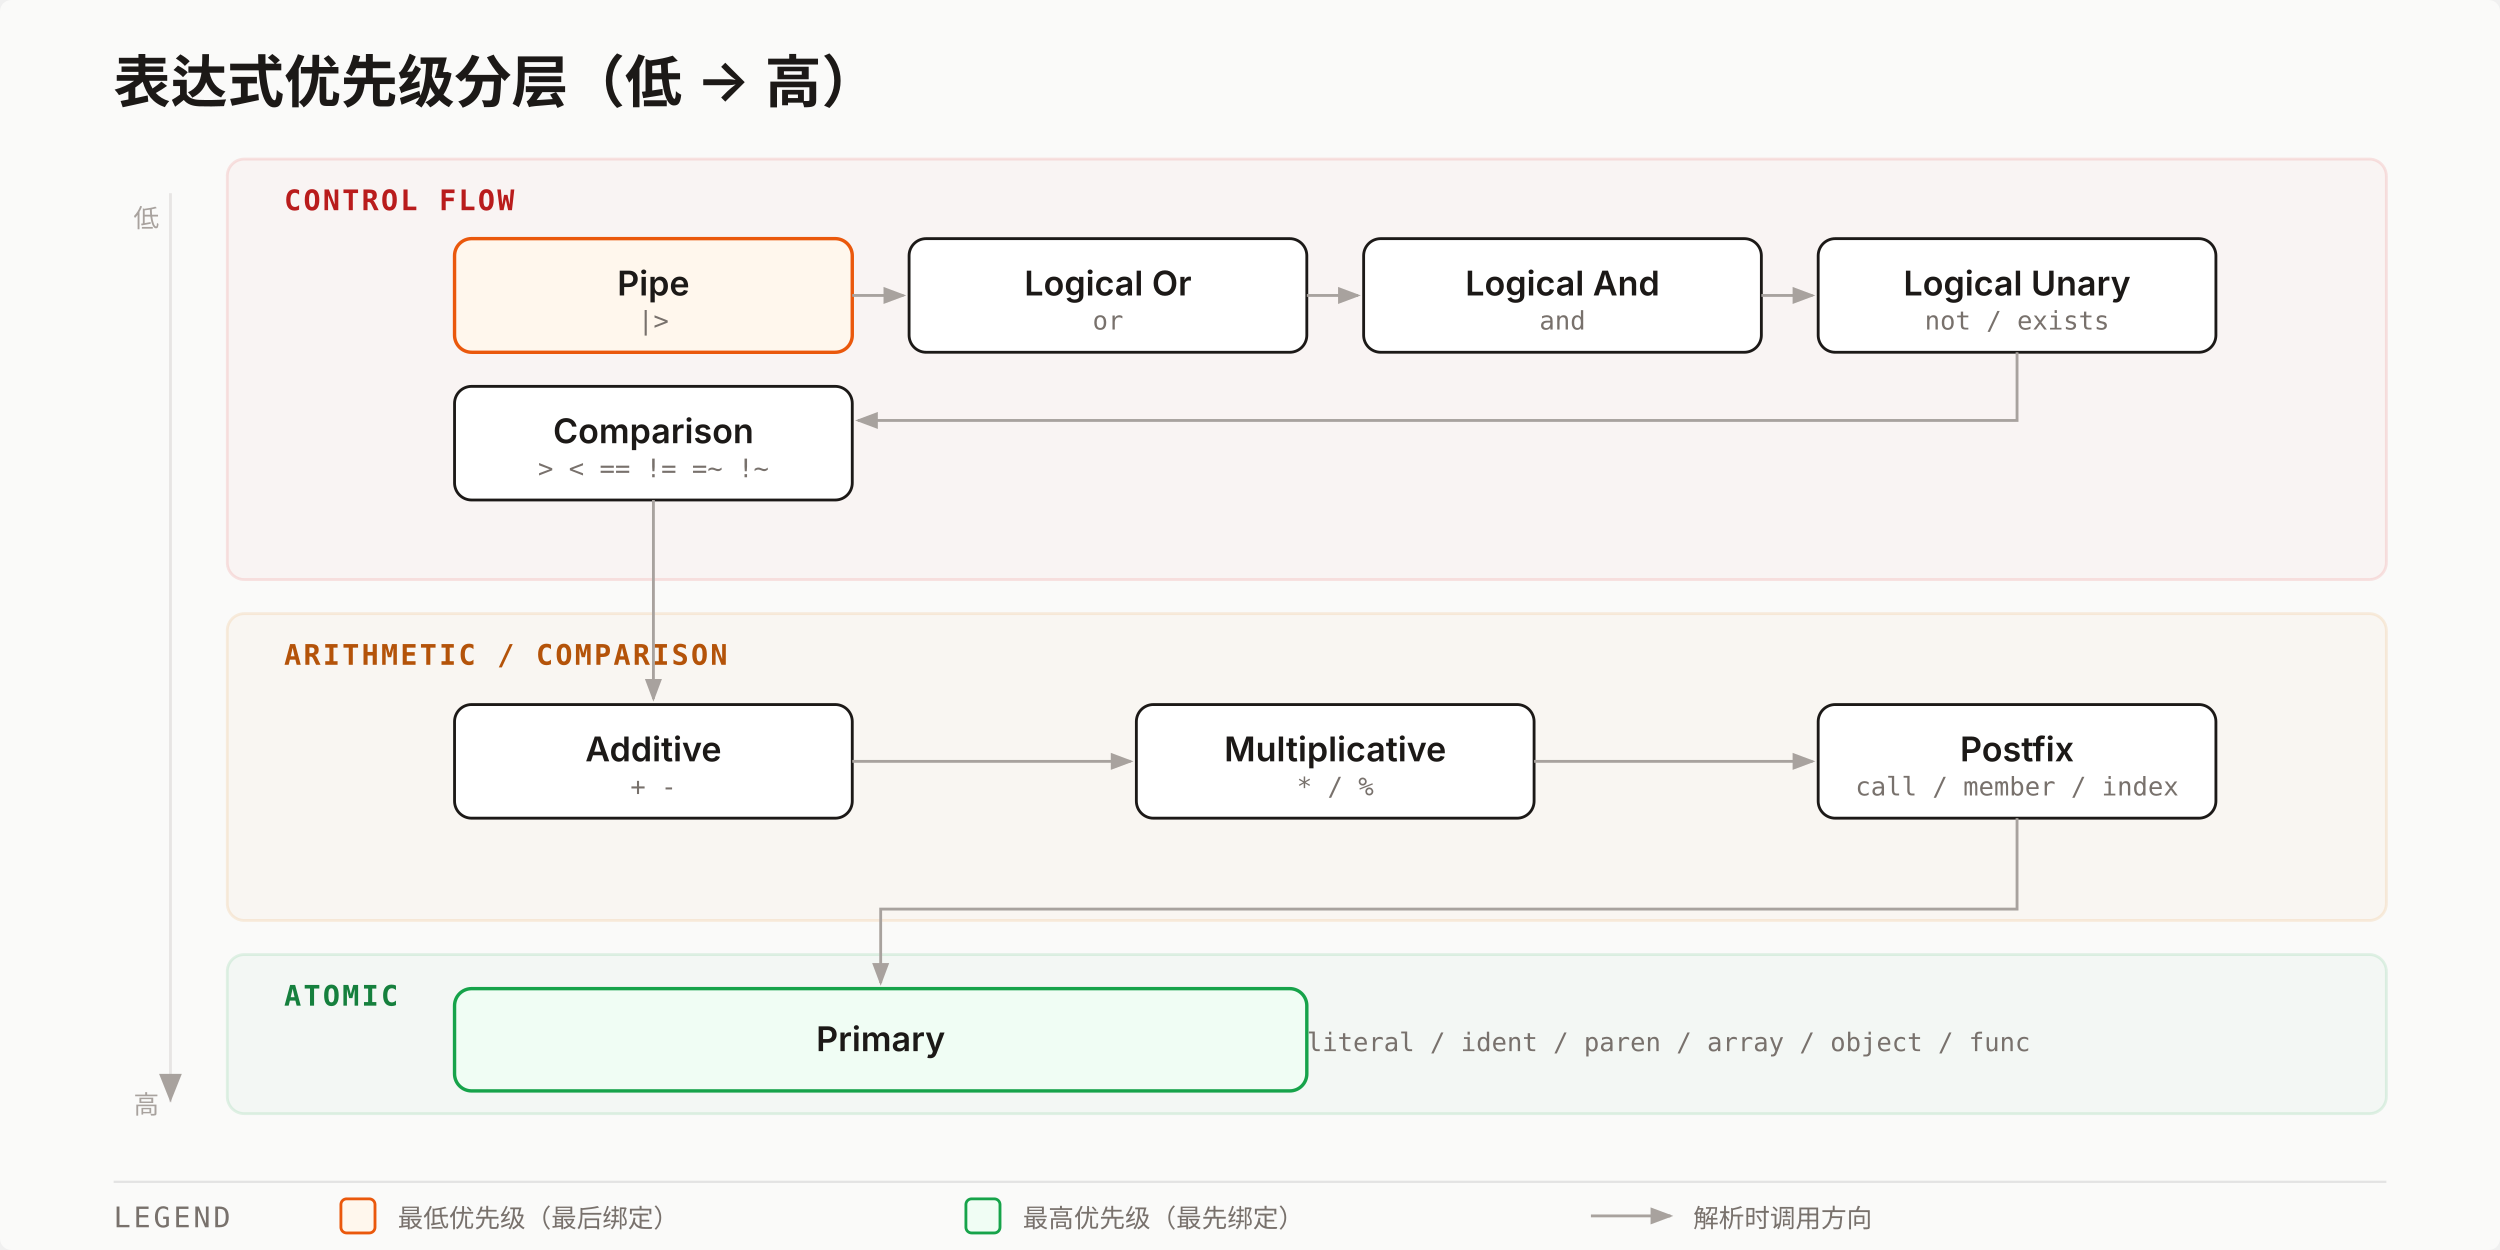
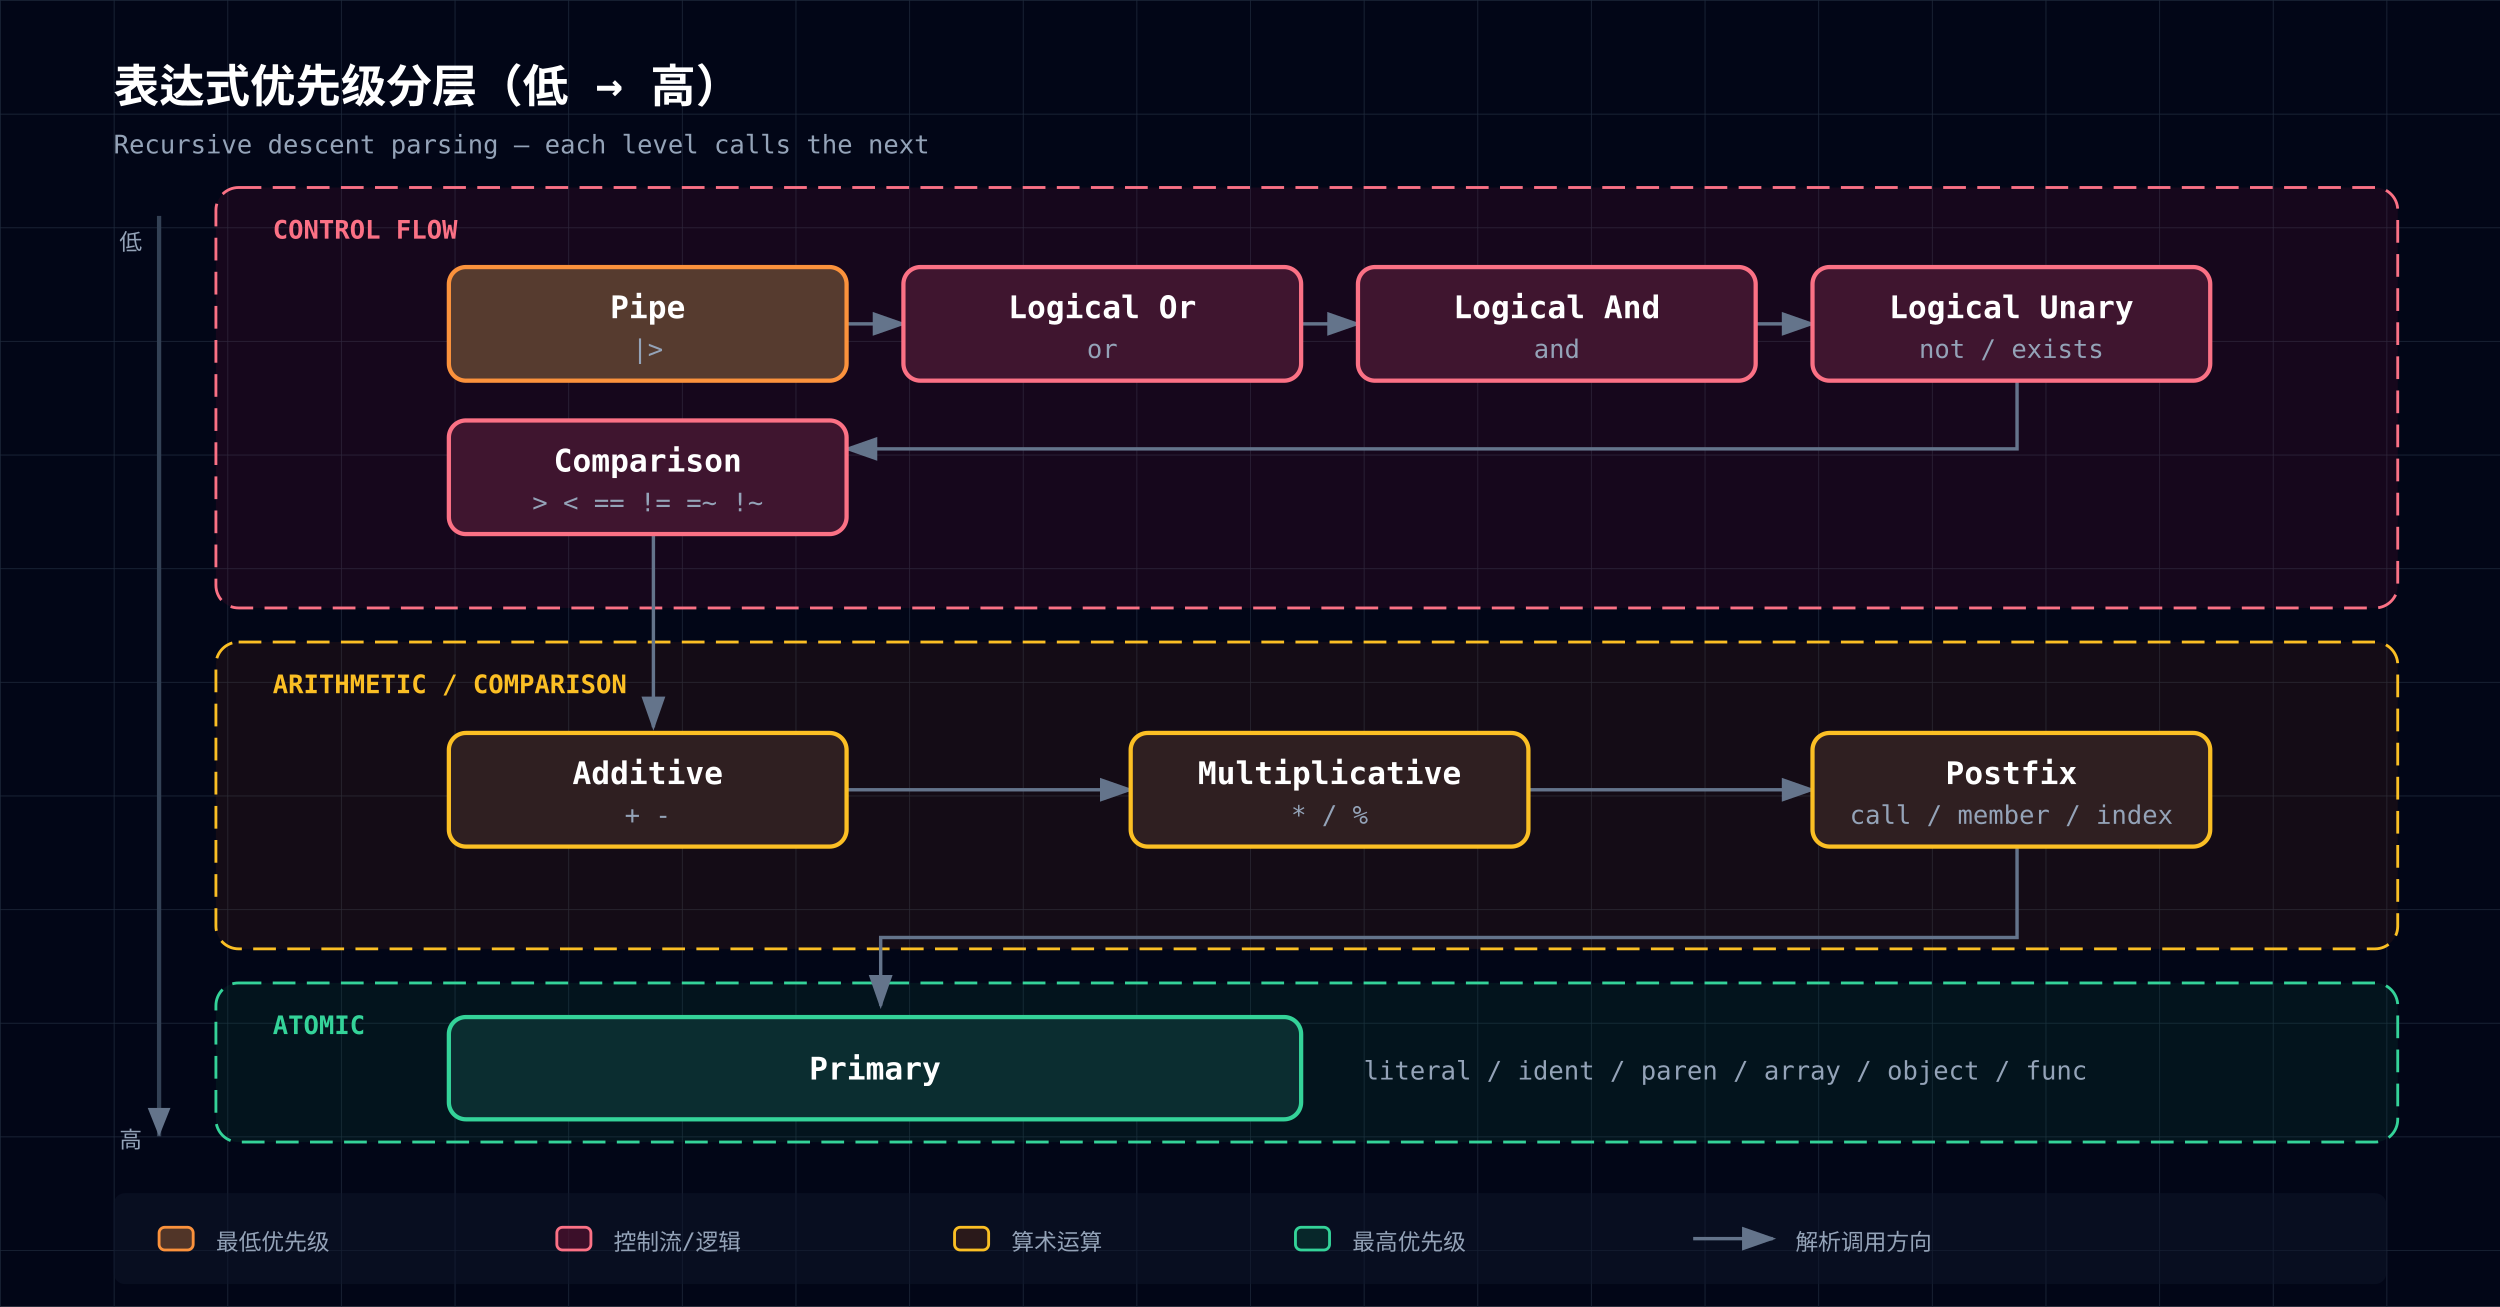
- <svg xmlns="http://www.w3.org/2000/svg" width="880" height="440" viewBox="0 0 880 440">
+ <svg xmlns="http://www.w3.org/2000/svg" width="880" height="460" viewBox="0 0 880 460">
  <defs>
-     <style>
-       .title { font: 600 20px 'PingFang SC', 'SF Pro Display', sans-serif; fill: #1c1917; }
-       .node-name { font: 600 12px 'PingFang SC', 'SF Pro Text', sans-serif; fill: #1c1917; }
-       .node-sub { font: 400 9px 'SF Mono', 'Fira Code', monospace; fill: #78716c; }
-       .level-label { font: 500 9px 'SF Mono', 'Fira Code', monospace; fill: #a8a29e; }
-       .group-label { font: 600 10px 'SF Mono', 'Fira Code', monospace; letter-spacing: 0.08em; }
-       .legend-text { font: 400 9px 'SF Mono', 'Fira Code', monospace; fill: #78716c; }
-     </style>
-     <marker id="arrow" markerWidth="8" markerHeight="6" refX="7" refY="3" orient="auto">
-       <polygon points="0 0, 8 3, 0 6" fill="#a8a29e" />
+     <pattern id="grid" width="40" height="40" patternUnits="userSpaceOnUse">
+       <path d="M 40 0 L 0 0 0 40" fill="none" stroke="#1e293b" stroke-width="0.5" />
+     </pattern>
+     <marker id="arrowhead" markerWidth="10" markerHeight="7" refX="9" refY="3.5" orient="auto">
+       <polygon points="0 0, 10 3.5, 0 7" fill="#64748b" />
    </marker>
  </defs>
-   <rect width="880" height="440" fill="#fafaf9" rx="4" />
-   <text x="40" y="36" class="title">表达式优先级分层（低 → 高）</text>
-   <line x1="60" y1="68" x2="60" y2="388" stroke="#e7e5e4" stroke-width="1" />
-   <text x="56" y="80" text-anchor="end" class="level-label">低</text>
-   <text x="56" y="392" text-anchor="end" class="level-label">高</text>
-   <polygon points="60,388 56,378 64,378" fill="#a8a29e" />
-   <rect x="80" y="56" width="760" height="148" rx="6" fill="rgba(220,38,38,0.03)" stroke="rgba(220,38,38,0.12)" stroke-width="1" />
-   <text x="100" y="74" class="group-label" fill="#b91c1c">CONTROL FLOW</text>
-   <rect x="80" y="216" width="760" height="108" rx="6" fill="rgba(217,119,6,0.03)" stroke="rgba(217,119,6,0.12)" stroke-width="1" />
-   <text x="100" y="234" class="group-label" fill="#b45309">ARITHMETIC / COMPARISON</text>
-   <rect x="80" y="336" width="760" height="56" rx="6" fill="rgba(22,163,74,0.03)" stroke="rgba(22,163,74,0.12)" stroke-width="1" />
-   <text x="100" y="354" class="group-label" fill="#15803d">ATOMIC</text>
-   <rect x="160" y="84" width="140" height="40" rx="6" fill="#fafaf9" />
-   <rect x="160" y="84" width="140" height="40" rx="6" fill="#fff7ed" stroke="#ea580c" stroke-width="1.2" />
-   <text x="230" y="104" text-anchor="middle" class="node-name">Pipe</text>
-   <text x="230" y="116" text-anchor="middle" class="node-sub">|&gt;</text>
-   <rect x="320" y="84" width="140" height="40" rx="6" fill="#fafaf9" />
-   <rect x="320" y="84" width="140" height="40" rx="6" fill="#ffffff" stroke="#1c1917" stroke-width="1" />
-   <text x="390" y="104" text-anchor="middle" class="node-name">Logical Or</text>
-   <text x="390" y="116" text-anchor="middle" class="node-sub">or</text>
-   <rect x="480" y="84" width="140" height="40" rx="6" fill="#fafaf9" />
-   <rect x="480" y="84" width="140" height="40" rx="6" fill="#ffffff" stroke="#1c1917" stroke-width="1" />
-   <text x="550" y="104" text-anchor="middle" class="node-name">Logical And</text>
-   <text x="550" y="116" text-anchor="middle" class="node-sub">and</text>
-   <rect x="640" y="84" width="140" height="40" rx="6" fill="#fafaf9" />
-   <rect x="640" y="84" width="140" height="40" rx="6" fill="#ffffff" stroke="#1c1917" stroke-width="1" />
-   <text x="710" y="104" text-anchor="middle" class="node-name">Logical Unary</text>
-   <text x="710" y="116" text-anchor="middle" class="node-sub">not / exists</text>
-   <rect x="160" y="136" width="140" height="40" rx="6" fill="#fafaf9" />
-   <rect x="160" y="136" width="140" height="40" rx="6" fill="#ffffff" stroke="#1c1917" stroke-width="1" />
-   <text x="230" y="156" text-anchor="middle" class="node-name">Comparison</text>
-   <text x="230" y="168" text-anchor="middle" class="node-sub">&gt; &lt; == != =~ !~</text>
-   <rect x="160" y="248" width="140" height="40" rx="6" fill="#fafaf9" />
-   <rect x="160" y="248" width="140" height="40" rx="6" fill="#ffffff" stroke="#1c1917" stroke-width="1" />
-   <text x="230" y="268" text-anchor="middle" class="node-name">Additive</text>
-   <text x="230" y="280" text-anchor="middle" class="node-sub">+ -</text>
-   <rect x="400" y="248" width="140" height="40" rx="6" fill="#fafaf9" />
-   <rect x="400" y="248" width="140" height="40" rx="6" fill="#ffffff" stroke="#1c1917" stroke-width="1" />
-   <text x="470" y="268" text-anchor="middle" class="node-name">Multiplicative</text>
-   <text x="470" y="280" text-anchor="middle" class="node-sub">* / %</text>
-   <rect x="640" y="248" width="140" height="40" rx="6" fill="#fafaf9" />
-   <rect x="640" y="248" width="140" height="40" rx="6" fill="#ffffff" stroke="#1c1917" stroke-width="1" />
-   <text x="710" y="268" text-anchor="middle" class="node-name">Postfix</text>
-   <text x="710" y="280" text-anchor="middle" class="node-sub">call / member / index</text>
-   <rect x="160" y="348" width="300" height="36" rx="6" fill="#fafaf9" />
-   <rect x="160" y="348" width="300" height="36" rx="6" fill="#f0fdf4" stroke="#16a34a" stroke-width="1.2" />
-   <text x="310" y="370" text-anchor="middle" class="node-name">Primary</text>
-   <text x="460" y="370" class="node-sub">literal / ident / paren / array / object / func</text>
-   <line x1="300" y1="104" x2="318" y2="104" stroke="#a8a29e" stroke-width="1" marker-end="url(#arrow)" />
-   <line x1="460" y1="104" x2="478" y2="104" stroke="#a8a29e" stroke-width="1" marker-end="url(#arrow)" />
-   <line x1="620" y1="104" x2="638" y2="104" stroke="#a8a29e" stroke-width="1" marker-end="url(#arrow)" />
-   <path d="M 710 124 V 148 H 302" fill="none" stroke="#a8a29e" stroke-width="1" marker-end="url(#arrow)" />
-   <path d="M 230 176 V 200 V 246" fill="none" stroke="#a8a29e" stroke-width="1" marker-end="url(#arrow)" />
-   <line x1="300" y1="268" x2="398" y2="268" stroke="#a8a29e" stroke-width="1" marker-end="url(#arrow)" />
-   <line x1="540" y1="268" x2="638" y2="268" stroke="#a8a29e" stroke-width="1" marker-end="url(#arrow)" />
-   <path d="M 710 288 V 320 H 310 V 346" fill="none" stroke="#a8a29e" stroke-width="1" marker-end="url(#arrow)" />
-   <line x1="40" y1="416" x2="840" y2="416" stroke="rgba(28,25,23,0.1)" stroke-width="0.8" />
-   <text x="40" y="432" font-size="10" font-family="'SF Mono', monospace" fill="#78716c" letter-spacing="0.1em">LEGEND</text>
-   <rect x="120" y="422" width="12" height="12" rx="2" fill="#fff7ed" stroke="#ea580c" stroke-width="1" />
-   <text x="140" y="432" class="legend-text">最低优先级（最后绑定）</text>
-   <rect x="340" y="422" width="12" height="12" rx="2" fill="#f0fdf4" stroke="#16a34a" stroke-width="1" />
-   <text x="360" y="432" class="legend-text">最高优先级（最先绑定）</text>
-   <line x1="560" y1="428" x2="588" y2="428" stroke="#a8a29e" stroke-width="1" marker-end="url(#arrow)" />
-   <text x="596" y="432" class="legend-text">解析时调用方向</text>
+   <rect width="880" height="460" fill="#020617" />
+   <rect width="880" height="460" fill="url(#grid)" />
+   <text x="40" y="36" fill="white" font-family="'JetBrains Mono', monospace" font-size="16" font-weight="700">表达式优先级分层（低 → 高）</text>
+   <text x="40" y="54" fill="#94a3b8" font-family="'JetBrains Mono', monospace" font-size="9">Recursive descent parsing — each level calls the next</text>
+   <line x1="56" y1="76" x2="56" y2="400" stroke="#334155" stroke-width="1.5" />
+   <text x="50" y="88" text-anchor="end" fill="#94a3b8" font-family="'JetBrains Mono', monospace" font-size="8">低</text>
+   <text x="50" y="404" text-anchor="end" fill="#94a3b8" font-family="'JetBrains Mono', monospace" font-size="8">高</text>
+   <polygon points="56,400 52,390 60,390" fill="#64748b" />
+   <rect x="76" y="66" width="768" height="148" rx="8" fill="rgba(136, 19, 55, 0.15)" stroke="#fb7185" stroke-width="1" stroke-dasharray="8,4" />
+   <text x="96" y="84" fill="#fb7185" font-family="'JetBrains Mono', monospace" font-size="9" font-weight="600">CONTROL FLOW</text>
+   <rect x="76" y="226" width="768" height="108" rx="8" fill="rgba(120, 53, 15, 0.15)" stroke="#fbbf24" stroke-width="1" stroke-dasharray="8,4" />
+   <text x="96" y="244" fill="#fbbf24" font-family="'JetBrains Mono', monospace" font-size="9" font-weight="600">ARITHMETIC / COMPARISON</text>
+   <rect x="76" y="346" width="768" height="56" rx="8" fill="rgba(6, 78, 59, 0.2)" stroke="#34d399" stroke-width="1" stroke-dasharray="8,4" />
+   <text x="96" y="364" fill="#34d399" font-family="'JetBrains Mono', monospace" font-size="9" font-weight="600">ATOMIC</text>
+   <line x1="296" y1="114" x2="318" y2="114" stroke="#64748b" stroke-width="1.2" marker-end="url(#arrowhead)" />
+   <line x1="456" y1="114" x2="478" y2="114" stroke="#64748b" stroke-width="1.2" marker-end="url(#arrowhead)" />
+   <line x1="616" y1="114" x2="638" y2="114" stroke="#64748b" stroke-width="1.2" marker-end="url(#arrowhead)" />
+   <path d="M 710 134 V 158 H 298" fill="none" stroke="#64748b" stroke-width="1.2" marker-end="url(#arrowhead)" />
+   <path d="M 230 180 V 210 V 256" fill="none" stroke="#64748b" stroke-width="1.2" marker-end="url(#arrowhead)" />
+   <line x1="296" y1="278" x2="398" y2="278" stroke="#64748b" stroke-width="1.2" marker-end="url(#arrowhead)" />
+   <line x1="536" y1="278" x2="638" y2="278" stroke="#64748b" stroke-width="1.2" marker-end="url(#arrowhead)" />
+   <path d="M 710 298 V 330 H 310 V 354" fill="none" stroke="#64748b" stroke-width="1.2" marker-end="url(#arrowhead)" />
+   <rect x="158" y="94" width="140" height="40" rx="6" fill="#0f172a" />
+   <rect x="158" y="94" width="140" height="40" rx="6" fill="rgba(251, 146, 60, 0.3)" stroke="#fb923c" stroke-width="1.5" />
+   <text x="228" y="112" text-anchor="middle" fill="white" font-family="'JetBrains Mono', monospace" font-size="11" font-weight="600">Pipe</text>
+   <text x="228" y="126" text-anchor="middle" fill="#94a3b8" font-family="'JetBrains Mono', monospace" font-size="9">|&gt;</text>
+   <rect x="318" y="94" width="140" height="40" rx="6" fill="#0f172a" />
+   <rect x="318" y="94" width="140" height="40" rx="6" fill="rgba(136, 19, 55, 0.4)" stroke="#fb7185" stroke-width="1.5" />
+   <text x="388" y="112" text-anchor="middle" fill="white" font-family="'JetBrains Mono', monospace" font-size="11" font-weight="600">Logical Or</text>
+   <text x="388" y="126" text-anchor="middle" fill="#94a3b8" font-family="'JetBrains Mono', monospace" font-size="9">or</text>
+   <rect x="478" y="94" width="140" height="40" rx="6" fill="#0f172a" />
+   <rect x="478" y="94" width="140" height="40" rx="6" fill="rgba(136, 19, 55, 0.4)" stroke="#fb7185" stroke-width="1.5" />
+   <text x="548" y="112" text-anchor="middle" fill="white" font-family="'JetBrains Mono', monospace" font-size="11" font-weight="600">Logical And</text>
+   <text x="548" y="126" text-anchor="middle" fill="#94a3b8" font-family="'JetBrains Mono', monospace" font-size="9">and</text>
+   <rect x="638" y="94" width="140" height="40" rx="6" fill="#0f172a" />
+   <rect x="638" y="94" width="140" height="40" rx="6" fill="rgba(136, 19, 55, 0.4)" stroke="#fb7185" stroke-width="1.5" />
+   <text x="708" y="112" text-anchor="middle" fill="white" font-family="'JetBrains Mono', monospace" font-size="11" font-weight="600">Logical Unary</text>
+   <text x="708" y="126" text-anchor="middle" fill="#94a3b8" font-family="'JetBrains Mono', monospace" font-size="9">not / exists</text>
+   <rect x="158" y="148" width="140" height="40" rx="6" fill="#0f172a" />
+   <rect x="158" y="148" width="140" height="40" rx="6" fill="rgba(136, 19, 55, 0.4)" stroke="#fb7185" stroke-width="1.5" />
+   <text x="228" y="166" text-anchor="middle" fill="white" font-family="'JetBrains Mono', monospace" font-size="11" font-weight="600">Comparison</text>
+   <text x="228" y="180" text-anchor="middle" fill="#94a3b8" font-family="'JetBrains Mono', monospace" font-size="9">&gt; &lt; == != =~ !~</text>
+   <rect x="158" y="258" width="140" height="40" rx="6" fill="#0f172a" />
+   <rect x="158" y="258" width="140" height="40" rx="6" fill="rgba(120, 53, 15, 0.3)" stroke="#fbbf24" stroke-width="1.5" />
+   <text x="228" y="276" text-anchor="middle" fill="white" font-family="'JetBrains Mono', monospace" font-size="11" font-weight="600">Additive</text>
+   <text x="228" y="290" text-anchor="middle" fill="#94a3b8" font-family="'JetBrains Mono', monospace" font-size="9">+ -</text>
+   <rect x="398" y="258" width="140" height="40" rx="6" fill="#0f172a" />
+   <rect x="398" y="258" width="140" height="40" rx="6" fill="rgba(120, 53, 15, 0.3)" stroke="#fbbf24" stroke-width="1.5" />
+   <text x="468" y="276" text-anchor="middle" fill="white" font-family="'JetBrains Mono', monospace" font-size="11" font-weight="600">Multiplicative</text>
+   <text x="468" y="290" text-anchor="middle" fill="#94a3b8" font-family="'JetBrains Mono', monospace" font-size="9">* / %</text>
+   <rect x="638" y="258" width="140" height="40" rx="6" fill="#0f172a" />
+   <rect x="638" y="258" width="140" height="40" rx="6" fill="rgba(120, 53, 15, 0.3)" stroke="#fbbf24" stroke-width="1.5" />
+   <text x="708" y="276" text-anchor="middle" fill="white" font-family="'JetBrains Mono', monospace" font-size="11" font-weight="600">Postfix</text>
+   <text x="708" y="290" text-anchor="middle" fill="#94a3b8" font-family="'JetBrains Mono', monospace" font-size="9">call / member / index</text>
+   <rect x="158" y="358" width="300" height="36" rx="6" fill="#0f172a" />
+   <rect x="158" y="358" width="300" height="36" rx="6" fill="rgba(6, 78, 59, 0.4)" stroke="#34d399" stroke-width="1.5" />
+   <text x="308" y="380" text-anchor="middle" fill="white" font-family="'JetBrains Mono', monospace" font-size="11" font-weight="600">Primary</text>
+   <text x="480" y="380" fill="#94a3b8" font-family="'JetBrains Mono', monospace" font-size="9">literal / ident / paren / array / object / func</text>
+   <rect x="40" y="420" width="800" height="32" rx="4" fill="rgba(15, 23, 42, 0.5)" />
+   <rect x="56" y="432" width="12" height="8" rx="2" fill="rgba(251, 146, 60, 0.3)" stroke="#fb923c" stroke-width="1" />
+   <text x="76" y="440" fill="#94a3b8" font-family="'JetBrains Mono', monospace" font-size="8">最低优先级</text>
+   <rect x="196" y="432" width="12" height="8" rx="2" fill="rgba(136, 19, 55, 0.4)" stroke="#fb7185" stroke-width="1" />
+   <text x="216" y="440" fill="#94a3b8" font-family="'JetBrains Mono', monospace" font-size="8">控制流/逻辑</text>
+   <rect x="336" y="432" width="12" height="8" rx="2" fill="rgba(120, 53, 15, 0.3)" stroke="#fbbf24" stroke-width="1" />
+   <text x="356" y="440" fill="#94a3b8" font-family="'JetBrains Mono', monospace" font-size="8">算术运算</text>
+   <rect x="456" y="432" width="12" height="8" rx="2" fill="rgba(6, 78, 59, 0.4)" stroke="#34d399" stroke-width="1" />
+   <text x="476" y="440" fill="#94a3b8" font-family="'JetBrains Mono', monospace" font-size="8">最高优先级</text>
+   <line x1="596" y1="436" x2="624" y2="436" stroke="#64748b" stroke-width="1.2" marker-end="url(#arrowhead)" />
+   <text x="632" y="440" fill="#94a3b8" font-family="'JetBrains Mono', monospace" font-size="8">解析调用方向</text>
</svg>
